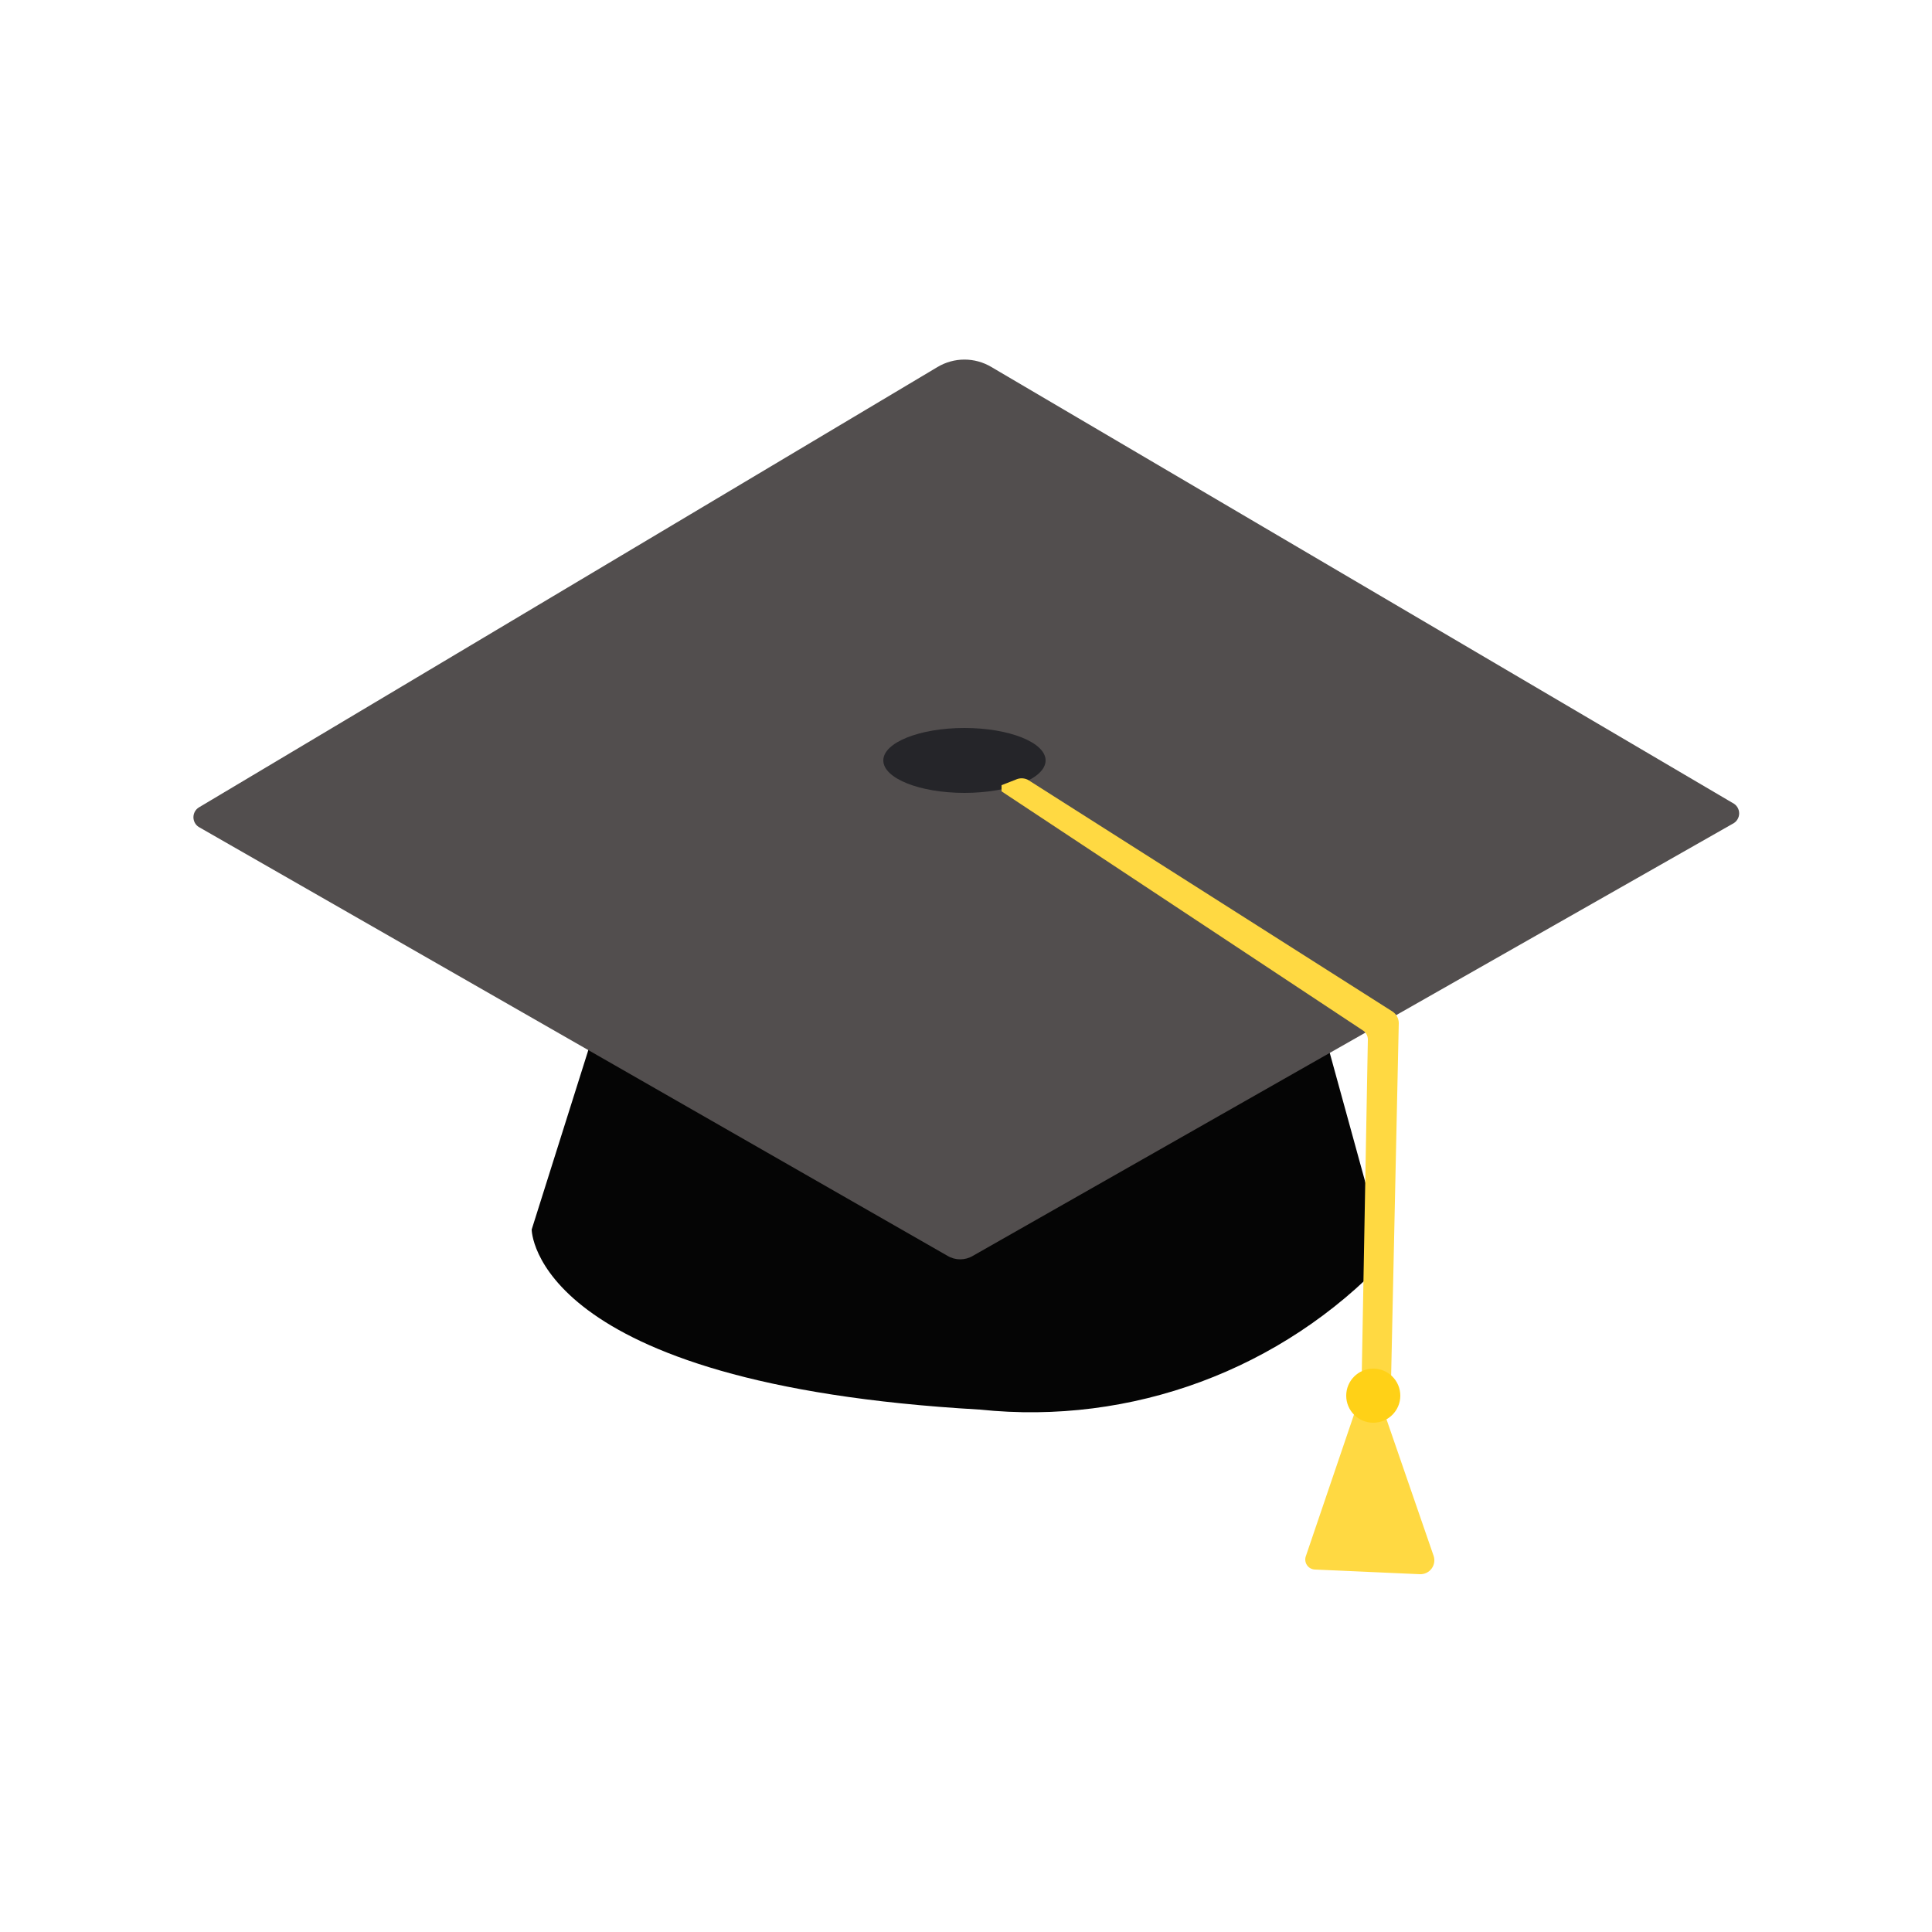
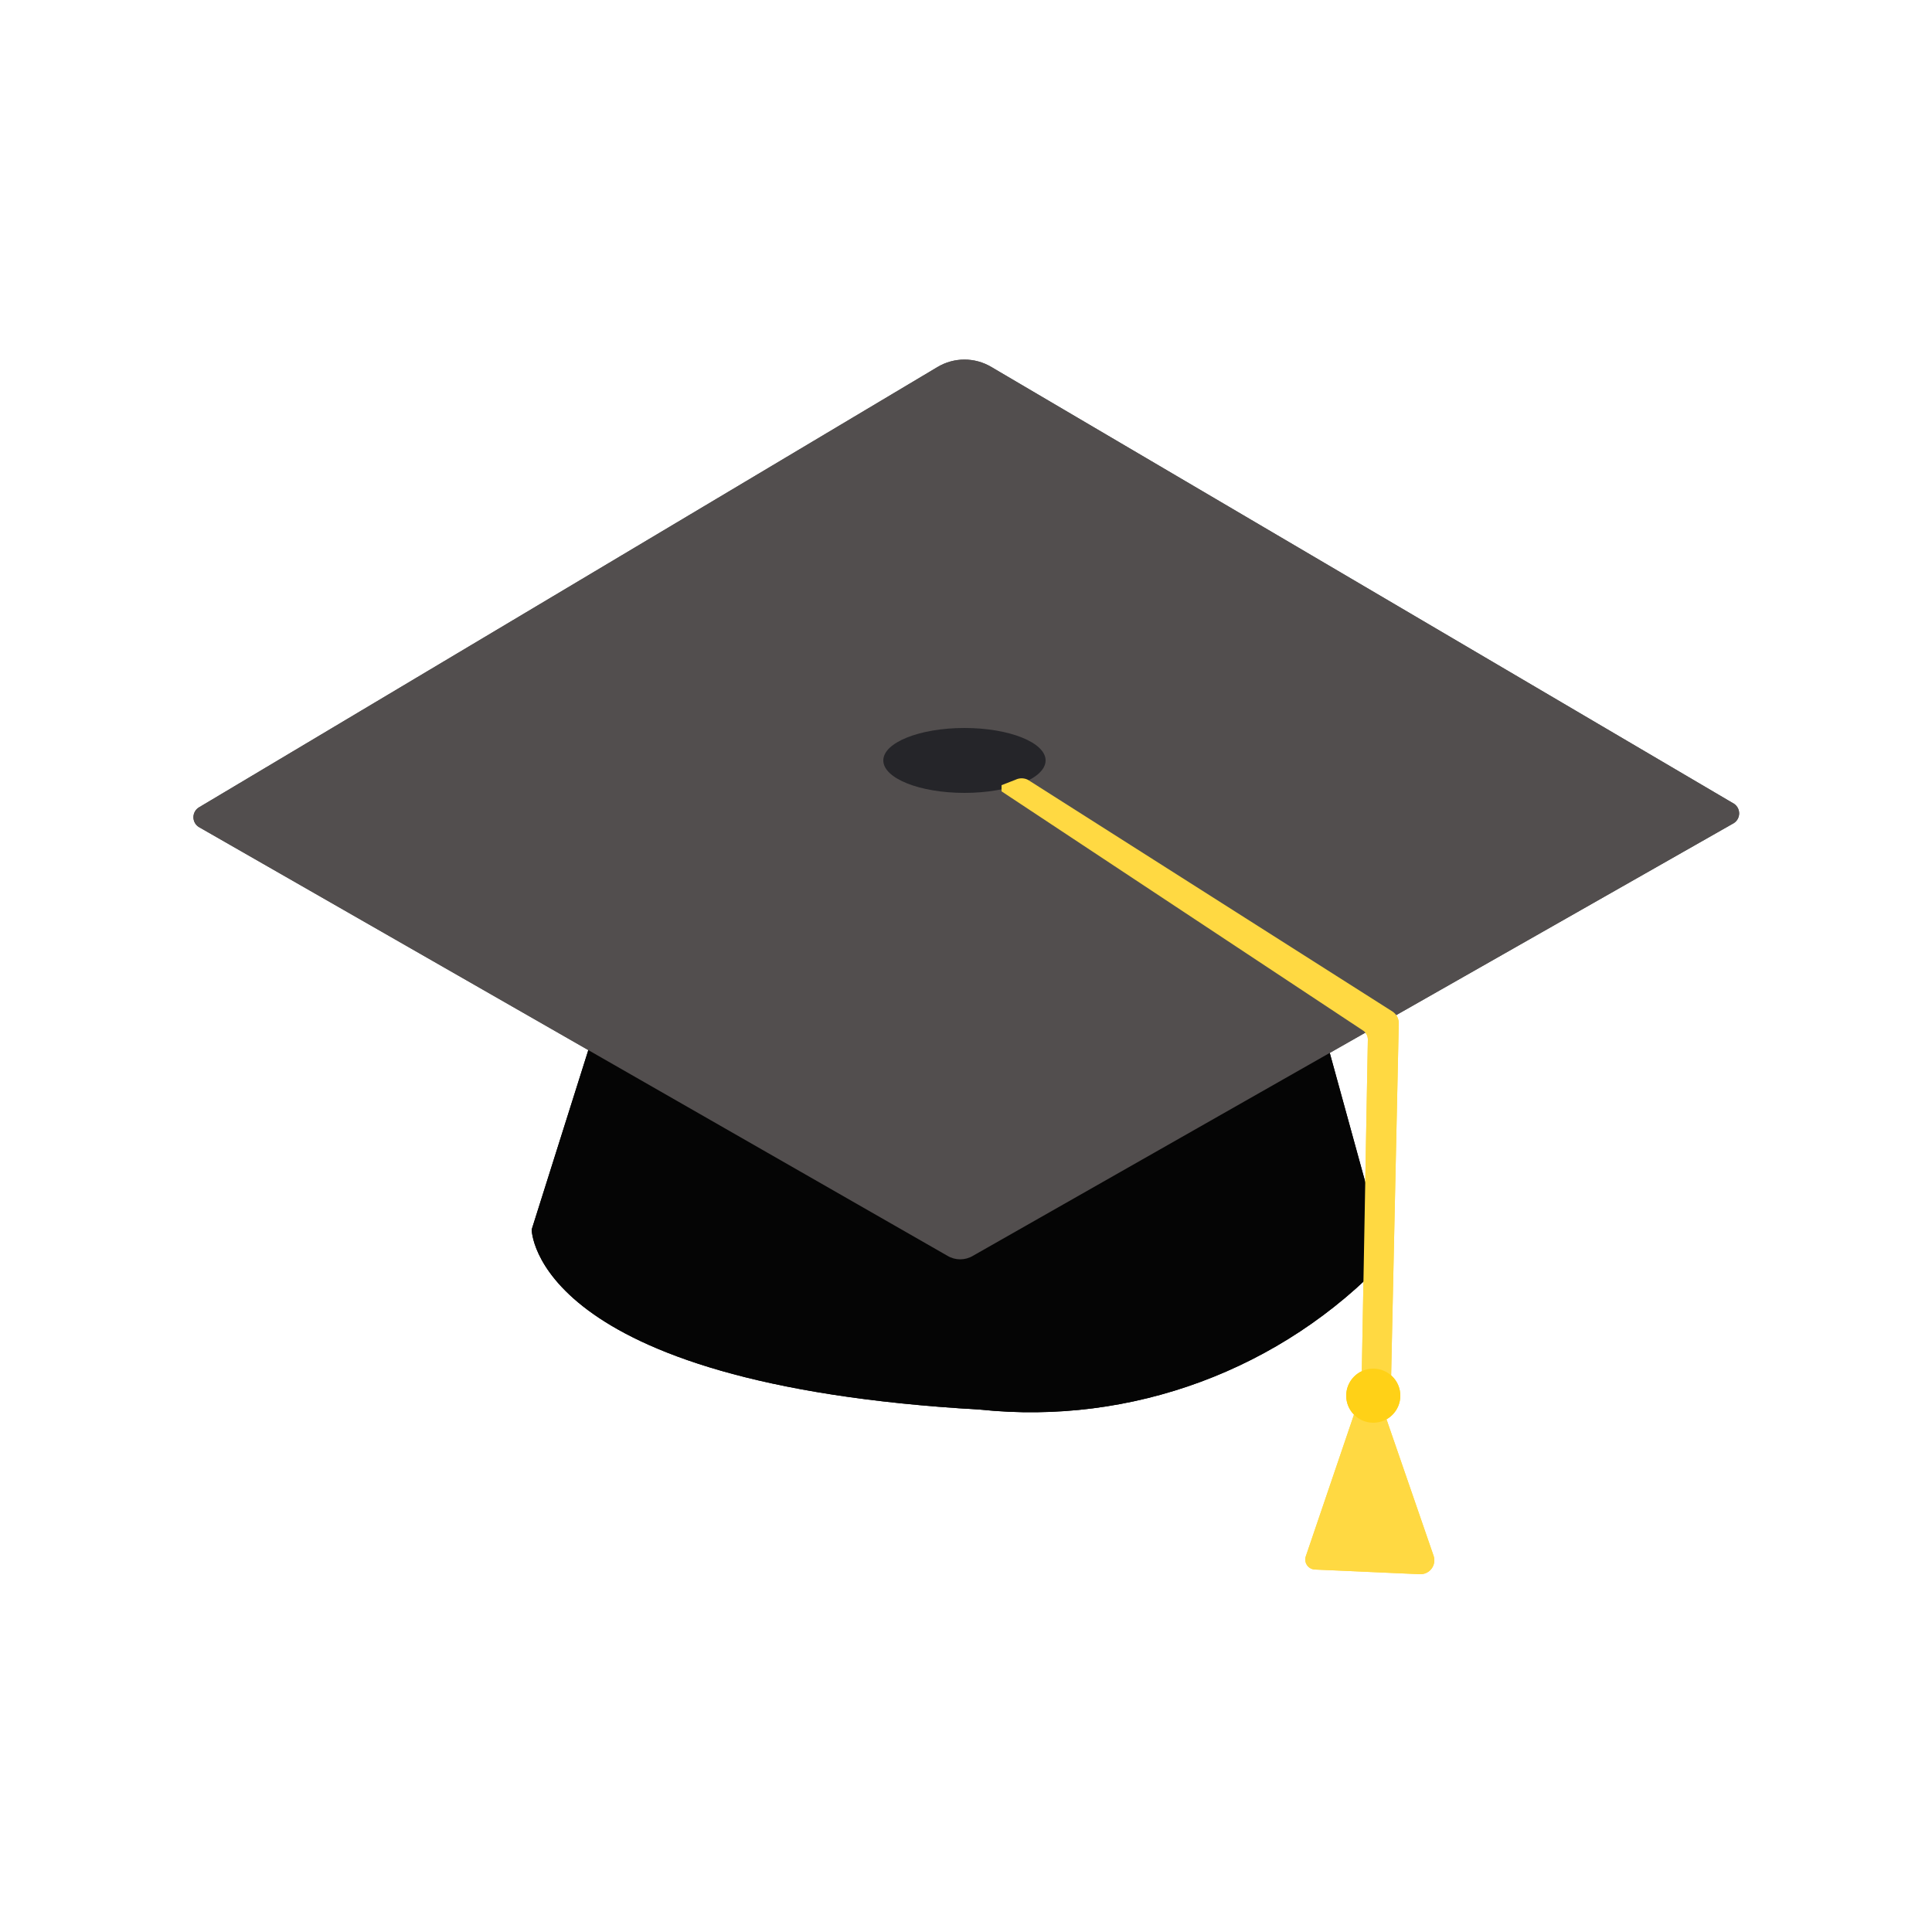
<svg xmlns="http://www.w3.org/2000/svg" width="25" height="25" viewBox="0 0 25 25">
  <g id="Intern_copy" data-name="Intern copy">
    <path d="M6.88,15.91s0,2,5.8,2.33a6.32,6.32,0,0,0,5.26-1.95l-.88-3.2L7.83,12.9Z" style="fill:#050505" />
    <path d="M2.57,10.45l9.56-5.7a.68.68,0,0,1,.7,0l9.59,5.64a.15.15,0,0,1,0,.27l-9.83,5.59a.32.32,0,0,1-.33,0L2.57,10.7A.15.15,0,0,1,2.57,10.45Z" style="fill:#524e4e" />
    <ellipse cx="12.48" cy="9.84" rx="1.05" ry="0.42" style="fill:#252529" />
    <path d="M18,17.86l.1-4.62a.18.18,0,0,0-.08-.15l-4.72-3a.18.18,0,0,0-.16,0l-.18.07a0,0,0,0,0,0,.08l4.67,3.09a.14.14,0,0,1,.07.12l-.08,4.39Z" style="fill:#ffd942" />
    <path d="M17.58,18.13l-.68,2a.13.13,0,0,0,.12.18l1.35.06a.18.18,0,0,0,.18-.24l-.69-2Z" style="fill:#ffd942" />
    <circle cx="17.77" cy="18.06" r="0.35" style="fill:#ffd117" />
+     <path d="M6.88,15.91s0,2,5.8,2.33a6.32,6.32,0,0,0,5.26-1.95l-.88-3.2L7.83,12.9Z" style="fill:#050505" />
+     <path d="M2.57,10.45l9.56-5.7a.68.68,0,0,1,.7,0l9.59,5.64a.15.15,0,0,1,0,.27l-9.83,5.59a.32.32,0,0,1-.33,0L2.57,10.7A.15.15,0,0,1,2.57,10.45Z" style="fill:#524e4e" />
+     <ellipse cx="12.48" cy="9.84" rx="1.05" ry="0.42" style="fill:#252529" />
+     <path d="M18,17.86l.1-4.62a.18.18,0,0,0-.08-.15l-4.72-3a.18.18,0,0,0-.16,0l-.18.07a0,0,0,0,0,0,.08l4.67,3.09a.14.14,0,0,1,.07.12l-.08,4.39Z" style="fill:#ffd942" />
+     <path d="M17.58,18.13l-.68,2a.13.13,0,0,0,.12.18l1.35.06a.18.18,0,0,0,.18-.24l-.69-2Z" style="fill:#ffd942" />
+     <circle cx="17.77" cy="18.06" r="0.35" style="fill:#ffd117" />
  </g>
</svg>
